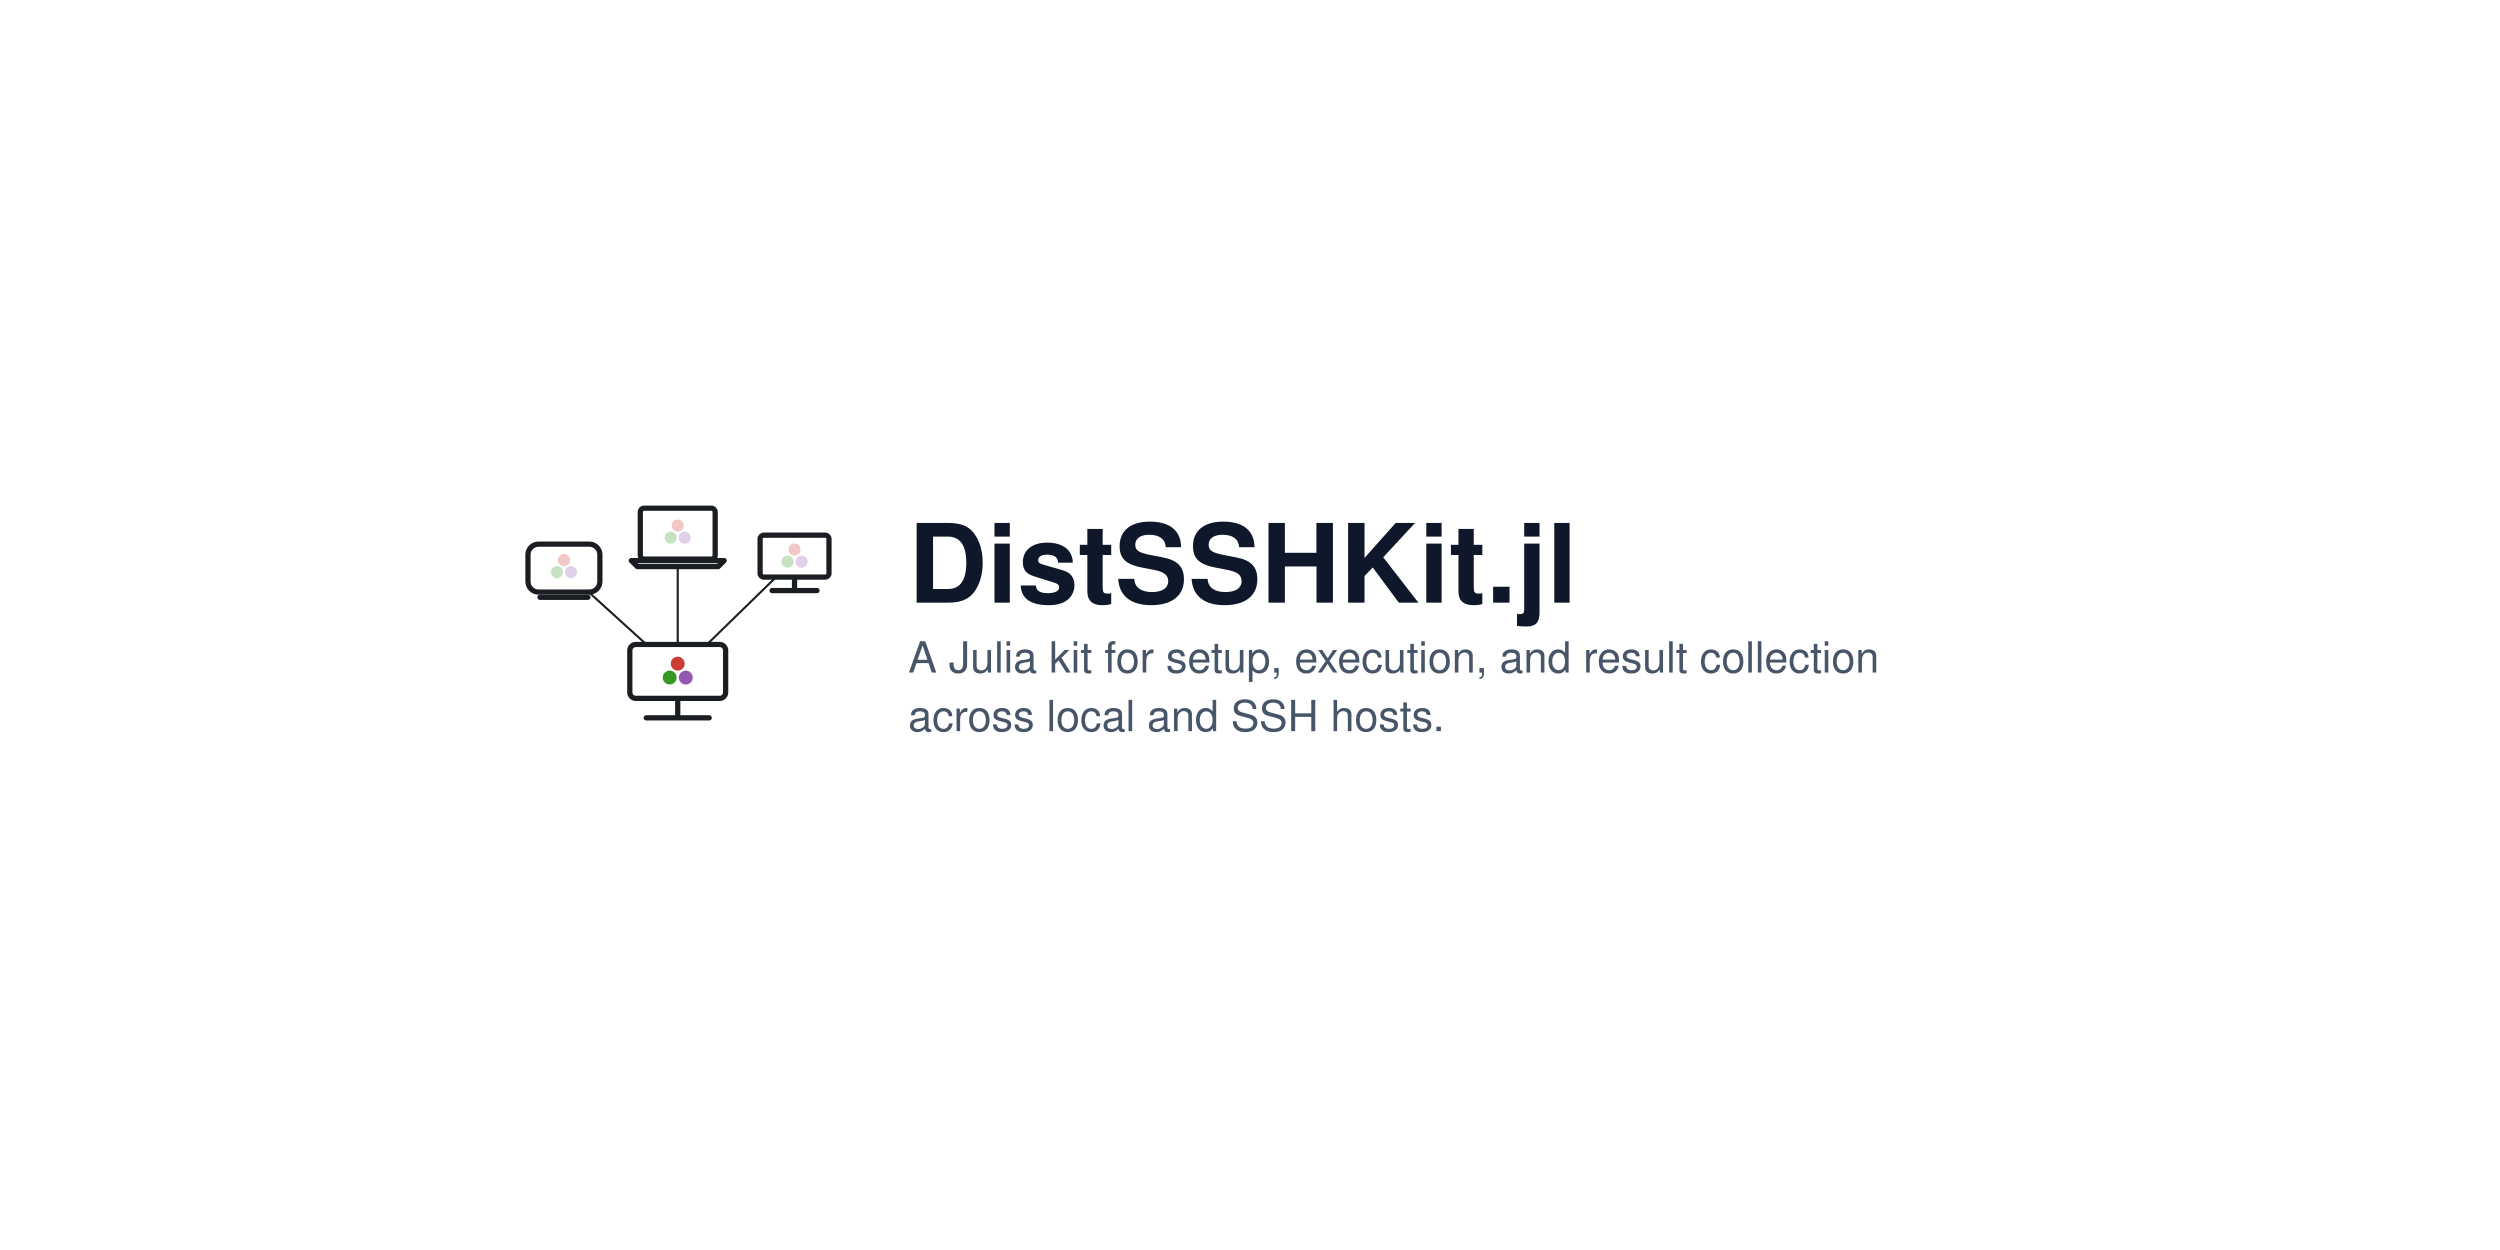
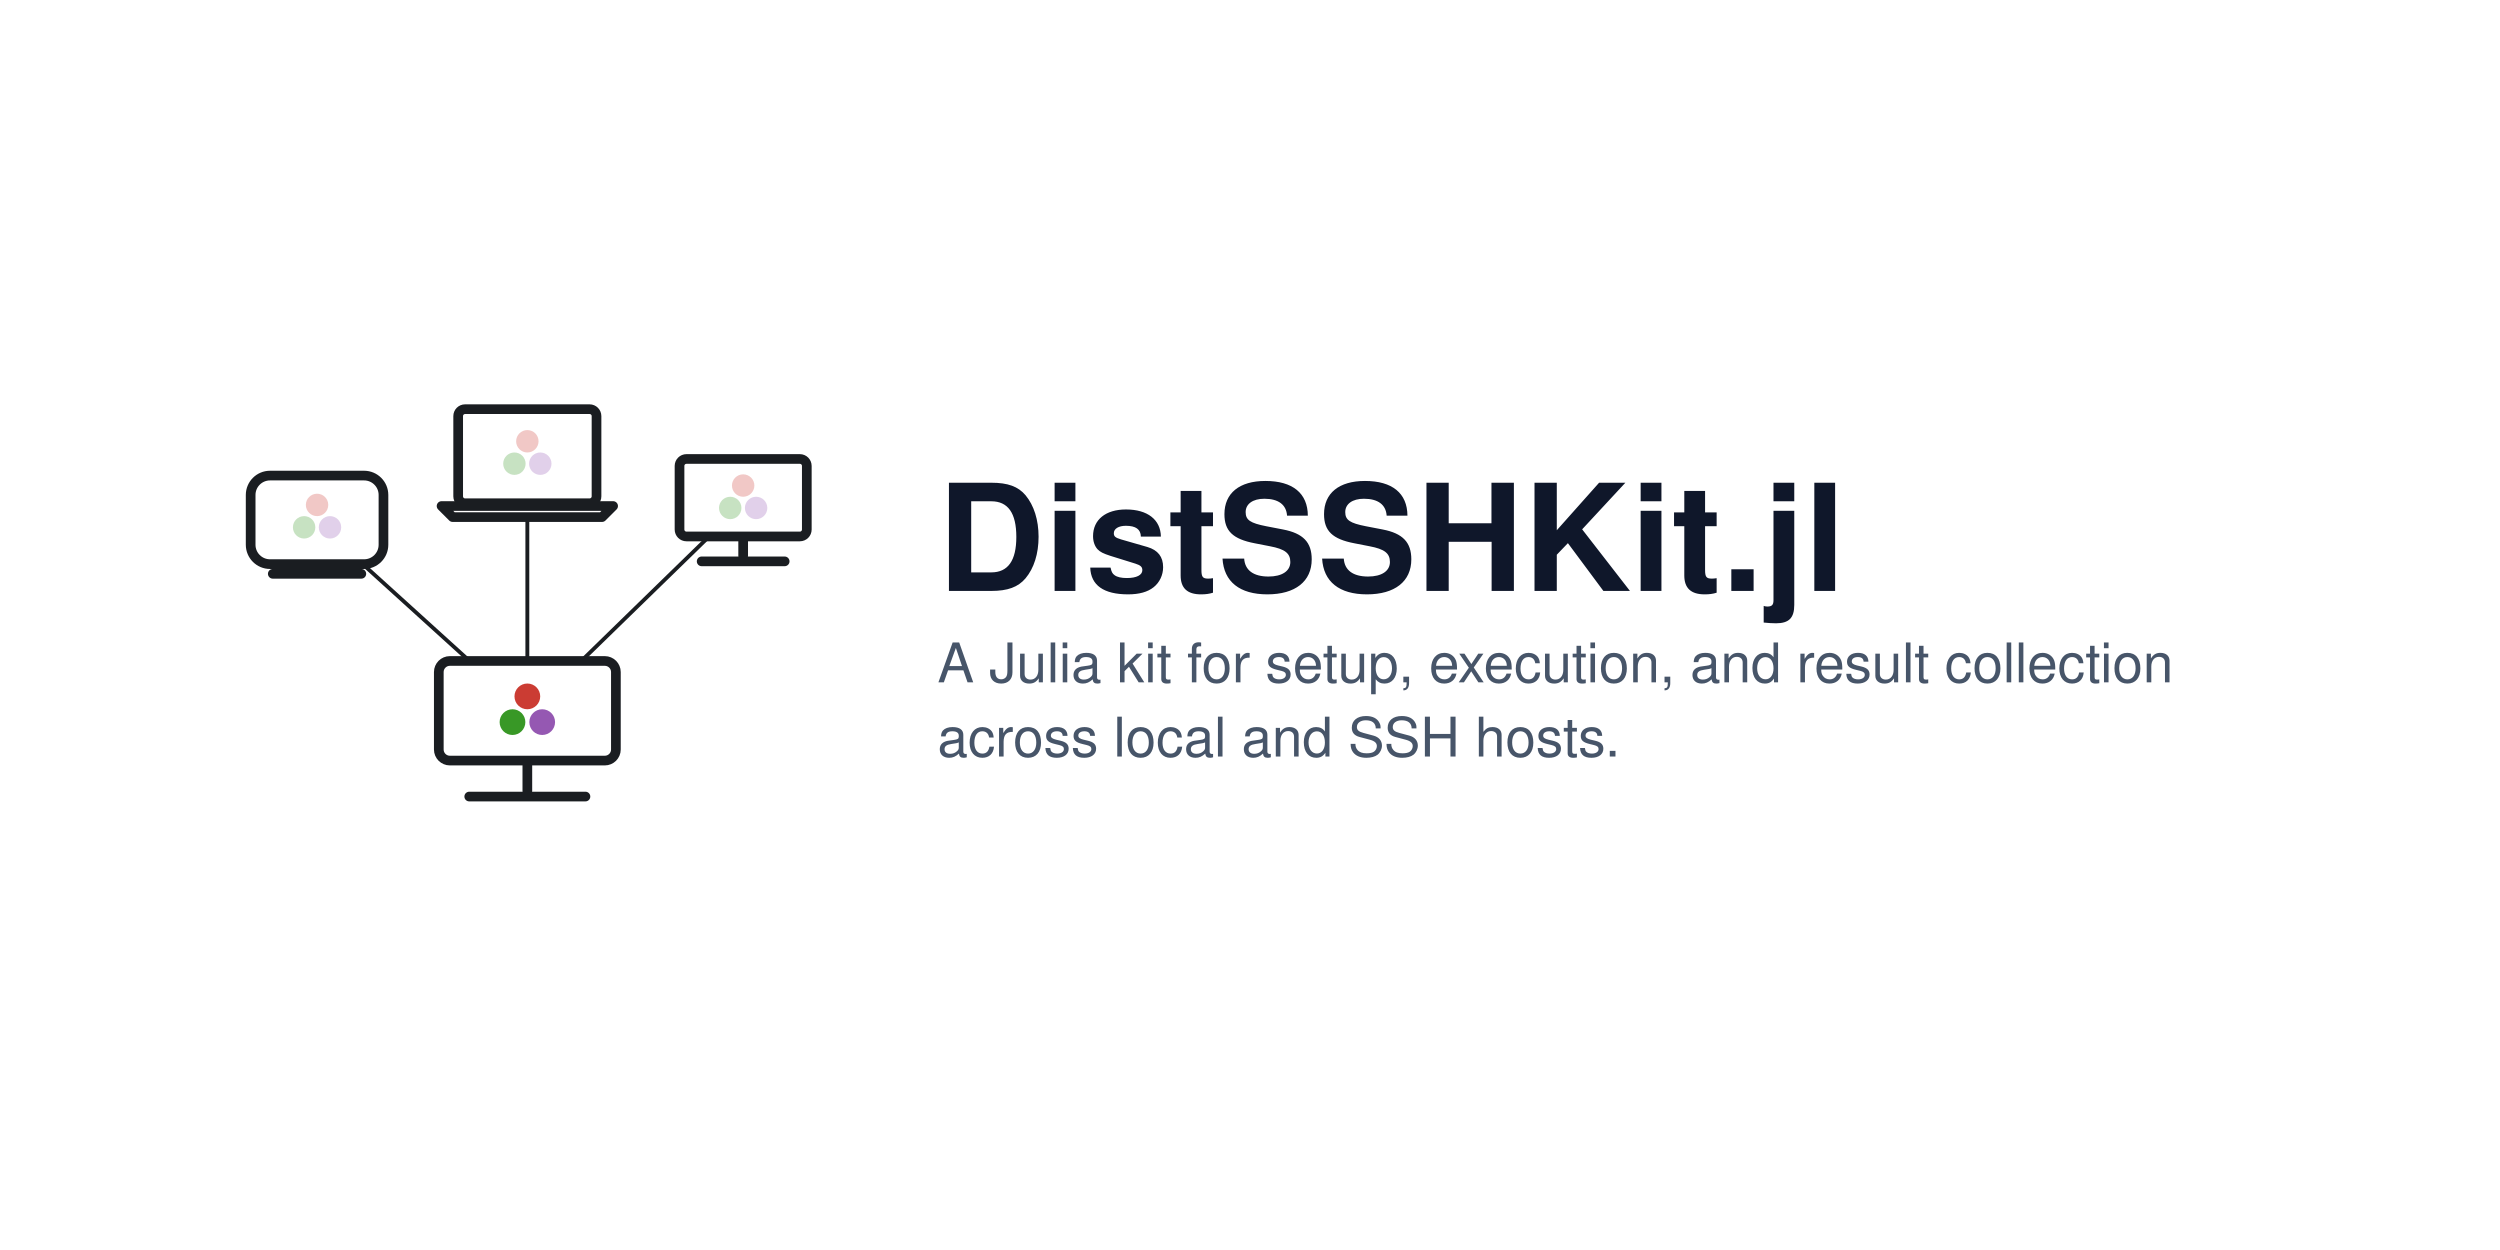
<svg xmlns="http://www.w3.org/2000/svg" width="1280" height="640" viewBox="0 0 1280 640">
  <rect width="1280" height="640" fill="#ffffff" />
-   <svg x="255" y="228" width="184" height="184" viewBox="0 26 240 240">
+   <svg x="100" y="150" width="340" height="340" viewBox="0 26 240 240">
    <defs>
      <filter id="dot-glow" x="-100%" y="-100%" width="300%" height="300%">
        <feGaussianBlur in="SourceGraphic" stdDeviation="1.6" result="b" />
        <feMerge>
          <feMergeNode in="b" />
          <feMergeNode in="SourceGraphic" />
        </feMerge>
      </filter>
      <style>
      .stroke {
        fill: none;
        stroke: #1a1d21;
        stroke-width: 3.5;
        stroke-linecap: round;
        stroke-linejoin: round;
      }
      .link {
        stroke: #1a1d21;
        stroke-width: 1.4;
        stroke-linecap: round;
        fill: none;
      }
      .pkt { filter: url(#dot-glow); }
      .pkt-data {
        fill: #1a1d21;
        /* no glow — quieter than outbound Julia packets */
      }
      .attach { fill: none; stroke: none; }
      @media (prefers-reduced-motion: reduce) {
        .pkt, .pkt-data { display: none; }
      }
    </style>
      <g id="laptop-body">
        <rect class="stroke" x="-25" y="-22" width="50" height="34" rx="2.5" />
        <path class="stroke" d="M-31,13 L31,13 L27,17 L-27,17 Z" />
        <circle class="attach" id="attach-laptop" cx="0" cy="-5" r="0" />
      </g>
      <g id="minibox-body">
        <rect class="stroke" x="-24" y="-16" width="48" height="32" rx="7" />
        <line class="stroke" x1="-16" y1="19.5" x2="16" y2="19.5" />
        <circle class="attach" id="attach-minibox" cx="0" cy="0" r="0" />
      </g>
      <g id="desktop-body">
        <rect class="stroke" x="-23" y="-22" width="46" height="28" rx="2.5" />
        <line class="stroke" x1="0" y1="7" x2="0" y2="13" />
        <line class="stroke" x1="-15" y1="15" x2="15" y2="15" />
        <circle class="attach" id="attach-desktop" cx="0" cy="-7" r="0" />
      </g>
      <g id="master-body">
        <rect class="stroke" x="-32" y="-25" width="64" height="36" rx="4" />
        <line class="stroke" x1="0" y1="12" x2="0" y2="22" />
        <line class="stroke" x1="-21" y1="24" x2="21" y2="24" />
        <circle class="attach" id="attach-master-l" cx="0" cy="-6" r="0" />
        <circle class="attach" id="attach-master-c" cx="0" cy="-6" r="0" />
        <circle class="attach" id="attach-master-r" cx="0" cy="-6" r="0" />
      </g>
      <g id="juliadot">
        <circle cx="0" cy="-5.4" r="4.05" fill="#cb3c33" />
        <circle cx="-4.677" cy="2.7" r="4.05" fill="#389826" />
        <circle cx="4.677" cy="2.7" r="4.05" fill="#9558b2" />
      </g>
      <g id="juliadot-lg">
        <circle cx="0" cy="-6.2" r="4.65" fill="#cb3c33" />
        <circle cx="-5.369" cy="3.1" r="4.65" fill="#389826" />
        <circle cx="5.369" cy="3.1" r="4.65" fill="#9558b2" />
      </g>
      <g id="remote-dots">
        <circle cx="0" cy="-5.4" r="4.05" fill="#cb3c33" fill-opacity="0.28">
          <animate attributeName="fill-opacity" begin="2.9s" dur="0.4s" values="0.28;1" fill="freeze" calcMode="spline" keySplines="0.4 0 0.2 1" />
        </circle>
        <circle cx="-4.677" cy="2.7" r="4.05" fill="#389826" fill-opacity="0.28">
          <animate attributeName="fill-opacity" begin="3.6s" dur="0.4s" values="0.28;1" fill="freeze" calcMode="spline" keySplines="0.4 0 0.2 1" />
        </circle>
        <circle cx="4.677" cy="2.7" r="4.05" fill="#9558b2" fill-opacity="0.28">
          <animate attributeName="fill-opacity" begin="4.3s" dur="0.4s" values="0.28;1" fill="freeze" calcMode="spline" keySplines="0.4 0 0.2 1" />
        </circle>
      </g>
      <g id="master-dots">
        <circle cx="0" cy="-6.2" r="4.65" fill="#cb3c33" opacity="1">
          <animate attributeName="opacity" begin="7.2s" dur="0.55s" values="1;0.15;1;0.3;1" keyTimes="0;0.22;0.45;0.7;1" calcMode="spline" keySplines="0.3 0 0.2 1; 0.3 0 0.2 1; 0.3 0 0.2 1; 0.3 0 0.2 1" fill="freeze" />
          <animate attributeName="r" begin="7.2s" dur="0.55s" values="4.65;5.65;4.65;5.25;4.65" keyTimes="0;0.22;0.45;0.7;1" calcMode="spline" keySplines="0.3 0 0.2 1; 0.3 0 0.2 1; 0.3 0 0.2 1; 0.3 0 0.2 1" fill="freeze" />
        </circle>
        <circle cx="-5.369" cy="3.1" r="4.65" fill="#389826" opacity="1">
          <animate attributeName="opacity" begin="7.2s" dur="0.55s" values="1;0.15;1;0.3;1" keyTimes="0;0.22;0.45;0.7;1" calcMode="spline" keySplines="0.3 0 0.2 1; 0.3 0 0.2 1; 0.3 0 0.2 1; 0.3 0 0.2 1" fill="freeze" />
          <animate attributeName="r" begin="7.2s" dur="0.55s" values="4.65;5.65;4.65;5.25;4.65" keyTimes="0;0.22;0.45;0.7;1" calcMode="spline" keySplines="0.3 0 0.2 1; 0.3 0 0.2 1; 0.3 0 0.2 1; 0.3 0 0.2 1" fill="freeze" />
        </circle>
        <circle cx="5.369" cy="3.1" r="4.65" fill="#9558b2" opacity="1">
          <animate attributeName="opacity" begin="7.2s" dur="0.55s" values="1;0.15;1;0.3;1" keyTimes="0;0.22;0.45;0.7;1" calcMode="spline" keySplines="0.3 0 0.2 1; 0.3 0 0.2 1; 0.3 0 0.2 1; 0.3 0 0.2 1" fill="freeze" />
          <animate attributeName="r" begin="7.2s" dur="0.55s" values="4.65;5.65;4.65;5.25;4.65" keyTimes="0;0.22;0.45;0.7;1" calcMode="spline" keySplines="0.3 0 0.2 1; 0.3 0 0.2 1; 0.3 0 0.2 1; 0.3 0 0.2 1" fill="freeze" />
        </circle>
      </g>
    </defs>
    <g id="hub" transform="translate(120, 178)">
      <path id="link-l" fill="none" stroke="none" d="M0,0 L-76,-69">
        <animate attributeName="d" fill="freeze" calcMode="spline" begin="0s" dur="12s" keyTimes="0;0.08;0.16;0.24;0.32;0.4;0.48;0.56;0.64;0.72;0.8;0.88;1" keySplines="0.45 0 0.55 1; 0.45 0 0.55 1; 0.45 0 0.55 1; 0.45 0 0.55 1; 0.45 0 0.55 1; 0.45 0 0.55 1; 0.45 0 0.55 1; 0.45 0 0.55 1; 0.45 0 0.55 1; 0.45 0 0.55 1; 0.45 0 0.55 1; 0.45 0 0.55 1" values="M0,0 L-76,-69;M0,0 L-76,-76;M0,0 L-76,-69;M0,0 L-76,-75;M0,0 L-76,-69;M0,0 L-76,-74;M0,0 L-76,-69;M0,0 L-76,-72.5;M0,0 L-76,-69;M0,0 L-76,-71;M0,0 L-76,-69;M0,0 L-76,-69.8;M0,0 L-76,-69" />
      </path>
      <path id="link-t" fill="none" stroke="none" d="M0,0 L0,-92">
        <animate attributeName="d" fill="freeze" calcMode="spline" begin="0.25s" dur="12s" keyTimes="0;0.08;0.16;0.24;0.32;0.4;0.48;0.56;0.64;0.72;0.8;0.88;1" keySplines="0.45 0 0.55 1; 0.45 0 0.55 1; 0.45 0 0.55 1; 0.45 0 0.55 1; 0.45 0 0.55 1; 0.45 0 0.55 1; 0.45 0 0.55 1; 0.45 0 0.55 1; 0.45 0 0.55 1; 0.45 0 0.55 1; 0.45 0 0.55 1; 0.45 0 0.55 1" values="M0,0 L0,-92;M0,0 L0,-99;M0,0 L0,-92;M0,0 L0,-98;M0,0 L0,-92;M0,0 L0,-97;M0,0 L0,-92;M0,0 L0,-95.5;M0,0 L0,-92;M0,0 L0,-94;M0,0 L0,-92;M0,0 L0,-92.8;M0,0 L0,-92" />
      </path>
      <path id="link-r" fill="none" stroke="none" d="M0,0 L78,-76">
        <animate attributeName="d" fill="freeze" calcMode="spline" begin="0.5s" dur="12s" keyTimes="0;0.08;0.16;0.24;0.32;0.4;0.48;0.56;0.64;0.72;0.8;0.88;1" keySplines="0.45 0 0.55 1; 0.45 0 0.55 1; 0.45 0 0.55 1; 0.45 0 0.55 1; 0.45 0 0.55 1; 0.45 0 0.55 1; 0.45 0 0.55 1; 0.45 0 0.55 1; 0.45 0 0.55 1; 0.45 0 0.55 1; 0.45 0 0.55 1; 0.45 0 0.55 1" values="M0,0 L78,-76;M0,0 L78,-83;M0,0 L78,-76;M0,0 L78,-82;M0,0 L78,-76;M0,0 L78,-81;M0,0 L78,-76;M0,0 L78,-79.5;M0,0 L78,-76;M0,0 L78,-78;M0,0 L78,-76;M0,0 L78,-76.8;M0,0 L78,-76" />
      </path>
      <circle class="pkt" r="3.5" fill="#cb3c33" opacity="0">
        <animate attributeName="opacity" begin="2.4s" dur="0.5s" values="0;1;1;0" keyTimes="0;0.12;0.88;1" fill="freeze" />
        <animateMotion begin="2.4s" dur="0.5s" fill="freeze" keyPoints="0.20;0.78" keyTimes="0;1" calcMode="linear">
          <mpath href="#link-l" />
        </animateMotion>
      </circle>
      <circle class="pkt" r="3.5" fill="#389826" opacity="0">
        <animate attributeName="opacity" begin="3.1s" dur="0.5s" values="0;1;1;0" keyTimes="0;0.12;0.88;1" fill="freeze" />
        <animateMotion begin="3.1s" dur="0.5s" fill="freeze" keyPoints="0.20;0.78" keyTimes="0;1" calcMode="linear">
          <mpath href="#link-l" />
        </animateMotion>
      </circle>
      <circle class="pkt" r="3.5" fill="#9558b2" opacity="0">
        <animate attributeName="opacity" begin="3.8s" dur="0.5s" values="0;1;1;0" keyTimes="0;0.12;0.88;1" fill="freeze" />
        <animateMotion begin="3.8s" dur="0.5s" fill="freeze" keyPoints="0.20;0.78" keyTimes="0;1" calcMode="linear">
          <mpath href="#link-l" />
        </animateMotion>
      </circle>
      <circle class="pkt" r="3.5" fill="#cb3c33" opacity="0">
        <animate attributeName="opacity" begin="2.4s" dur="0.5s" values="0;1;1;0" keyTimes="0;0.12;0.88;1" fill="freeze" />
        <animateMotion begin="2.4s" dur="0.5s" fill="freeze" keyPoints="0.20;0.78" keyTimes="0;1" calcMode="linear">
          <mpath href="#link-t" />
        </animateMotion>
      </circle>
      <circle class="pkt" r="3.5" fill="#389826" opacity="0">
        <animate attributeName="opacity" begin="3.1s" dur="0.5s" values="0;1;1;0" keyTimes="0;0.12;0.88;1" fill="freeze" />
        <animateMotion begin="3.1s" dur="0.5s" fill="freeze" keyPoints="0.20;0.78" keyTimes="0;1" calcMode="linear">
          <mpath href="#link-t" />
        </animateMotion>
      </circle>
      <circle class="pkt" r="3.5" fill="#9558b2" opacity="0">
        <animate attributeName="opacity" begin="3.8s" dur="0.5s" values="0;1;1;0" keyTimes="0;0.12;0.88;1" fill="freeze" />
        <animateMotion begin="3.8s" dur="0.5s" fill="freeze" keyPoints="0.20;0.78" keyTimes="0;1" calcMode="linear">
          <mpath href="#link-t" />
        </animateMotion>
      </circle>
      <circle class="pkt" r="3.5" fill="#cb3c33" opacity="0">
        <animate attributeName="opacity" begin="2.4s" dur="0.5s" values="0;1;1;0" keyTimes="0;0.12;0.88;1" fill="freeze" />
        <animateMotion begin="2.4s" dur="0.5s" fill="freeze" keyPoints="0.20;0.78" keyTimes="0;1" calcMode="linear">
          <mpath href="#link-r" />
        </animateMotion>
      </circle>
      <circle class="pkt" r="3.5" fill="#389826" opacity="0">
        <animate attributeName="opacity" begin="3.1s" dur="0.5s" values="0;1;1;0" keyTimes="0;0.12;0.88;1" fill="freeze" />
        <animateMotion begin="3.1s" dur="0.5s" fill="freeze" keyPoints="0.20;0.78" keyTimes="0;1" calcMode="linear">
          <mpath href="#link-r" />
        </animateMotion>
      </circle>
      <circle class="pkt" r="3.5" fill="#9558b2" opacity="0">
        <animate attributeName="opacity" begin="3.8s" dur="0.5s" values="0;1;1;0" keyTimes="0;0.12;0.88;1" fill="freeze" />
        <animateMotion begin="3.8s" dur="0.5s" fill="freeze" keyPoints="0.20;0.78" keyTimes="0;1" calcMode="linear">
          <mpath href="#link-r" />
        </animateMotion>
      </circle>
      <circle class="pkt-data" r="2.2" opacity="0">
        <animate attributeName="opacity" begin="6.6s" dur="0.5s" values="0;0.45;0.45;0" keyTimes="0;0.12;0.88;1" fill="freeze" />
        <animateMotion begin="6.6s" dur="0.5s" fill="freeze" keyPoints="0.78;0.20" keyTimes="0;1" calcMode="linear">
          <mpath href="#link-l" />
        </animateMotion>
      </circle>
      <circle class="pkt-data" r="2.2" opacity="0">
        <animate attributeName="opacity" begin="6.6s" dur="0.5s" values="0;0.45;0.45;0" keyTimes="0;0.12;0.88;1" fill="freeze" />
        <animateMotion begin="6.6s" dur="0.5s" fill="freeze" keyPoints="0.78;0.20" keyTimes="0;1" calcMode="linear">
          <mpath href="#link-t" />
        </animateMotion>
      </circle>
      <circle class="pkt-data" r="2.2" opacity="0">
        <animate attributeName="opacity" begin="6.6s" dur="0.5s" values="0;0.45;0.45;0" keyTimes="0;0.12;0.88;1" fill="freeze" />
        <animateMotion begin="6.6s" dur="0.5s" fill="freeze" keyPoints="0.78;0.20" keyTimes="0;1" calcMode="linear">
          <mpath href="#link-r" />
        </animateMotion>
      </circle>
    </g>
    <g transform="translate(44, 108)">
      <g>
        <animateTransform attributeName="transform" type="translate" values="0 0;0 -7;0 0;0 -6;0 0;0 -5;0 0;0 -3.5;0 0;0 -2;0 0;0 -0.8;0 0" keyTimes="0;0.08;0.16;0.24;0.32;0.4;0.48;0.56;0.64;0.72;0.8;0.88;1" calcMode="spline" keySplines="0.45 0 0.55 1; 0.45 0 0.55 1; 0.45 0 0.55 1; 0.45 0 0.55 1; 0.45 0 0.55 1; 0.45 0 0.55 1; 0.45 0 0.55 1; 0.45 0 0.55 1; 0.45 0 0.55 1; 0.45 0 0.55 1; 0.45 0 0.55 1; 0.45 0 0.55 1" dur="12s" begin="0s" fill="freeze" />
        <use href="#minibox-body" />
        <line class="link" x1="16.5" y1="16" x2="55.1" y2="51">
          <animate attributeName="y2" fill="freeze" calcMode="spline" begin="0s" dur="12s" keyTimes="0;0.08;0.16;0.24;0.32;0.4;0.48;0.56;0.64;0.72;0.8;0.88;1" keySplines="0.45 0 0.55 1; 0.45 0 0.55 1; 0.45 0 0.55 1; 0.45 0 0.55 1; 0.45 0 0.55 1; 0.45 0 0.55 1; 0.45 0 0.55 1; 0.45 0 0.55 1; 0.45 0 0.55 1; 0.45 0 0.55 1; 0.45 0 0.55 1; 0.45 0 0.55 1" values="51;58;51;57;51;56;51;54.5;51;53;51;51.8;51" />
        </line>
        <g transform="translate(0, 0)">
          <g>
            <animateTransform attributeName="transform" type="rotate" values="0 0 0;360 0 0;720 0 0;1080 0 0" keyTimes="0;0.33;0.66;1" calcMode="spline" keySplines="0.2 0.05 0.25 1; 0.2 0.05 0.25 1; 0.2 0.05 0.25 1" begin="4.7s" dur="1.8s" fill="freeze" />
            <use href="#remote-dots" />
          </g>
        </g>
      </g>
    </g>
    <g transform="translate(120, 90)">
      <g>
        <animateTransform attributeName="transform" type="translate" values="0 0;0 -7;0 0;0 -6;0 0;0 -5;0 0;0 -3.5;0 0;0 -2;0 0;0 -0.8;0 0" keyTimes="0;0.08;0.16;0.24;0.32;0.4;0.48;0.56;0.64;0.72;0.8;0.88;1" calcMode="spline" keySplines="0.45 0 0.55 1; 0.45 0 0.55 1; 0.45 0 0.55 1; 0.45 0 0.55 1; 0.45 0 0.55 1; 0.45 0 0.55 1; 0.45 0 0.55 1; 0.45 0 0.55 1; 0.45 0 0.55 1; 0.45 0 0.55 1; 0.45 0 0.55 1; 0.45 0 0.55 1" dur="12s" begin="0.25s" fill="freeze" />
        <use href="#laptop-body" />
        <line class="link" x1="0" y1="17" x2="0" y2="69">
          <animate attributeName="y2" fill="freeze" calcMode="spline" begin="0.25s" dur="12s" keyTimes="0;0.08;0.16;0.24;0.32;0.4;0.48;0.56;0.64;0.72;0.8;0.88;1" keySplines="0.45 0 0.55 1; 0.45 0 0.55 1; 0.45 0 0.55 1; 0.45 0 0.55 1; 0.45 0 0.55 1; 0.45 0 0.55 1; 0.45 0 0.55 1; 0.45 0 0.55 1; 0.45 0 0.55 1; 0.45 0 0.55 1; 0.45 0 0.55 1; 0.45 0 0.55 1" values="69;76;69;75;69;74;69;72.5;69;71;69;69.8;69" />
        </line>
        <g transform="translate(0, -5)">
          <g>
            <animateTransform attributeName="transform" type="rotate" values="0 0 0;360 0 0;720 0 0;1080 0 0" keyTimes="0;0.33;0.66;1" calcMode="spline" keySplines="0.2 0.05 0.25 1; 0.2 0.05 0.25 1; 0.2 0.05 0.25 1" begin="4.7s" dur="1.8s" fill="freeze" />
            <use href="#remote-dots" />
          </g>
        </g>
      </g>
    </g>
    <g transform="translate(198, 108)">
      <g>
        <animateTransform attributeName="transform" type="translate" values="0 0;0 -7;0 0;0 -6;0 0;0 -5;0 0;0 -3.5;0 0;0 -2;0 0;0 -0.8;0 0" keyTimes="0;0.08;0.16;0.24;0.32;0.4;0.48;0.56;0.64;0.72;0.8;0.88;1" calcMode="spline" keySplines="0.45 0 0.55 1; 0.45 0 0.55 1; 0.45 0 0.55 1; 0.45 0 0.55 1; 0.45 0 0.55 1; 0.45 0 0.55 1; 0.45 0 0.55 1; 0.45 0 0.55 1; 0.45 0 0.55 1; 0.45 0 0.55 1; 0.45 0 0.55 1; 0.45 0 0.55 1" dur="12s" begin="0.5s" fill="freeze" />
        <use href="#desktop-body" />
        <line class="link" x1="-12.3" y1="6" x2="-58.5" y2="51">
          <animate attributeName="y2" fill="freeze" calcMode="spline" begin="0.5s" dur="12s" keyTimes="0;0.08;0.16;0.24;0.32;0.4;0.48;0.56;0.64;0.72;0.8;0.88;1" keySplines="0.45 0 0.55 1; 0.45 0 0.55 1; 0.45 0 0.55 1; 0.45 0 0.55 1; 0.45 0 0.55 1; 0.45 0 0.55 1; 0.45 0 0.55 1; 0.45 0 0.55 1; 0.45 0 0.55 1; 0.45 0 0.55 1; 0.45 0 0.55 1; 0.45 0 0.55 1" values="51;58;51;57;51;56;51;54.5;51;53;51;51.8;51" />
        </line>
        <g transform="translate(0, -7)">
          <g>
            <animateTransform attributeName="transform" type="rotate" values="0 0 0;360 0 0;720 0 0;1080 0 0" keyTimes="0;0.33;0.66;1" calcMode="spline" keySplines="0.2 0.05 0.25 1; 0.2 0.05 0.25 1; 0.2 0.05 0.25 1" begin="4.7s" dur="1.8s" fill="freeze" />
            <use href="#remote-dots" />
          </g>
        </g>
      </g>
    </g>
    <g transform="translate(120, 184)">
      <use href="#master-body" />
      <g transform="translate(0, -6)">
        <g>
          <animateTransform attributeName="transform" type="rotate" values="0 0 0;360 0 0;720 0 0;1080 0 0" keyTimes="0;0.33;0.66;1" calcMode="spline" keySplines="0.2 0.05 0.25 1; 0.2 0.05 0.25 1; 0.2 0.05 0.25 1" begin="2.4s" dur="2.1s" fill="freeze" />
          <g>
            <animateTransform attributeName="transform" type="rotate" values="0 0 0;360 0 0;720 0 0;1080 0 0" keyTimes="0;0.33;0.66;1" calcMode="spline" keySplines="0.2 0.05 0.25 1; 0.2 0.05 0.25 1; 0.2 0.05 0.25 1" begin="4.7s" dur="1.8s" fill="freeze" />
            <use href="#master-dots" />
          </g>
        </g>
      </g>
    </g>
  </svg>
-   <text x="465" y="289" dominant-baseline="middle" fill="#0f172a" font-family="'Helvetica Neue', Helvetica, Arial, sans-serif" font-size="56" font-weight="800">DistSSHKit.jl</text>
-   <text x="465" y="337" dominant-baseline="middle" fill="#475569" font-family="'Helvetica Neue', Helvetica, Arial, sans-serif" font-size="22" font-weight="500">A Julia kit for setup, execution, and result collection</text>
-   <text x="465" y="367" dominant-baseline="middle" fill="#475569" font-family="'Helvetica Neue', Helvetica, Arial, sans-serif" font-size="22" font-weight="500">across local and SSH hosts.</text>
+   <text x="480" y="276" dominant-baseline="middle" fill="#0f172a" font-family="'Helvetica Neue', Helvetica, Arial, sans-serif" font-size="76" font-weight="800">DistSSHKit.jl</text>
+   <text x="480" y="340" dominant-baseline="middle" fill="#475569" font-family="'Helvetica Neue', Helvetica, Arial, sans-serif" font-size="28" font-weight="500">A Julia kit for setup, execution, and result collection</text>
+   <text x="480" y="378" dominant-baseline="middle" fill="#475569" font-family="'Helvetica Neue', Helvetica, Arial, sans-serif" font-size="28" font-weight="500">across local and SSH hosts.</text>
</svg>
